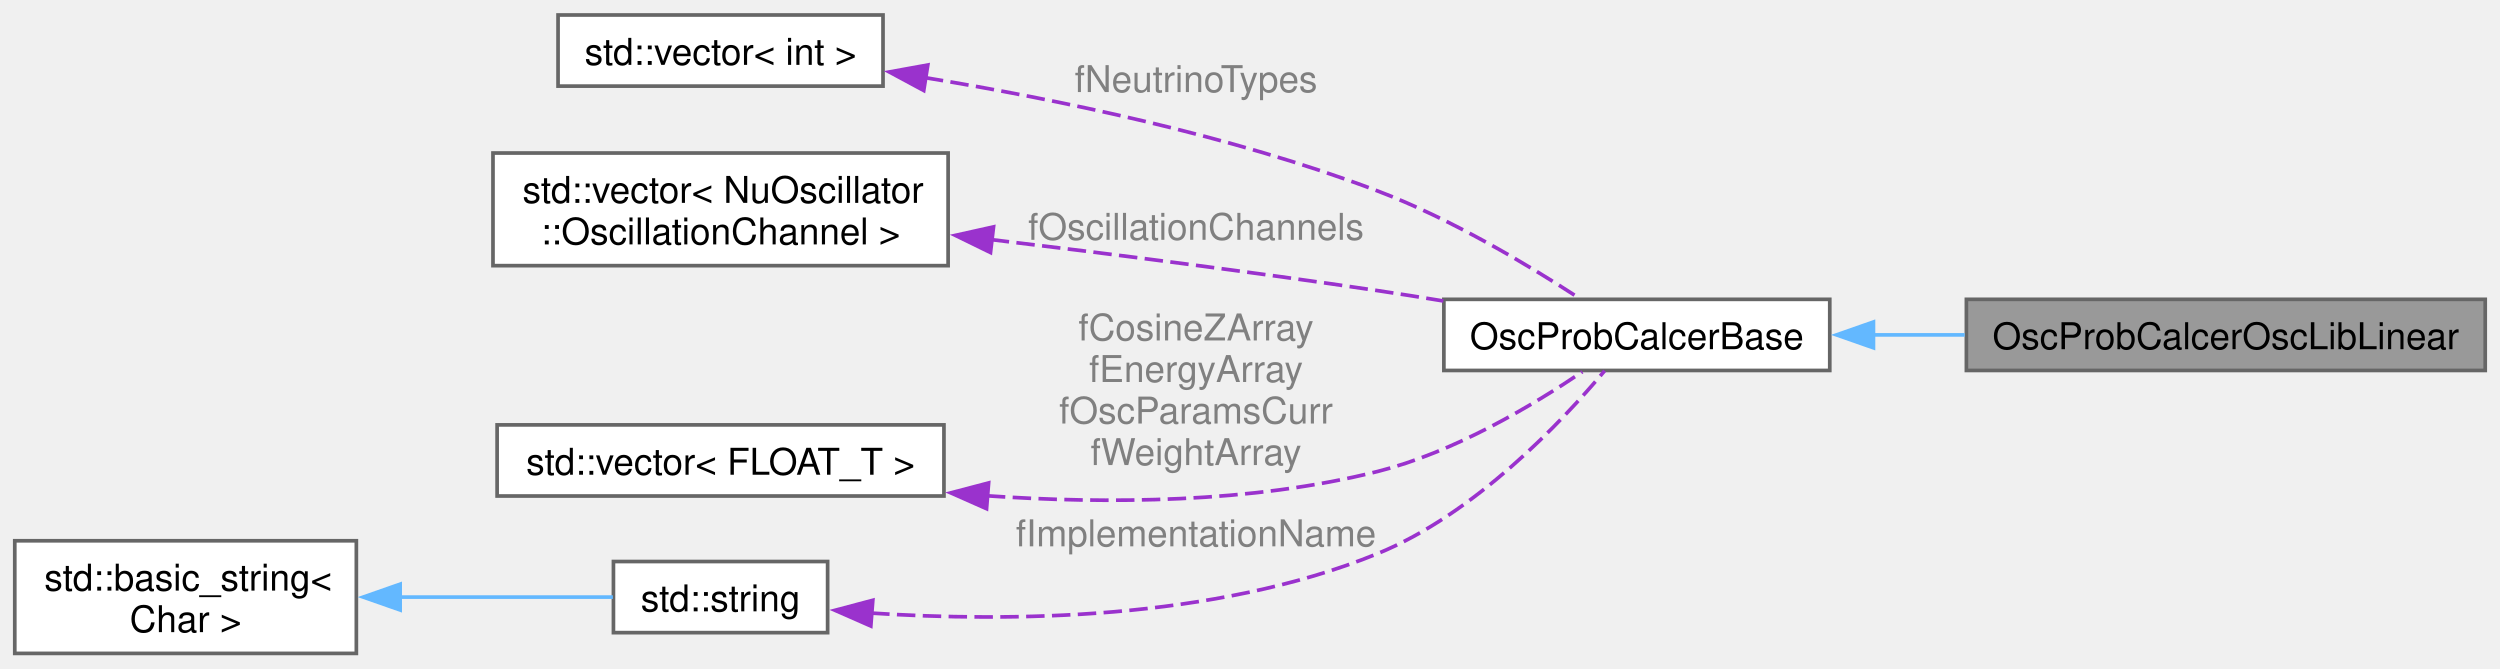
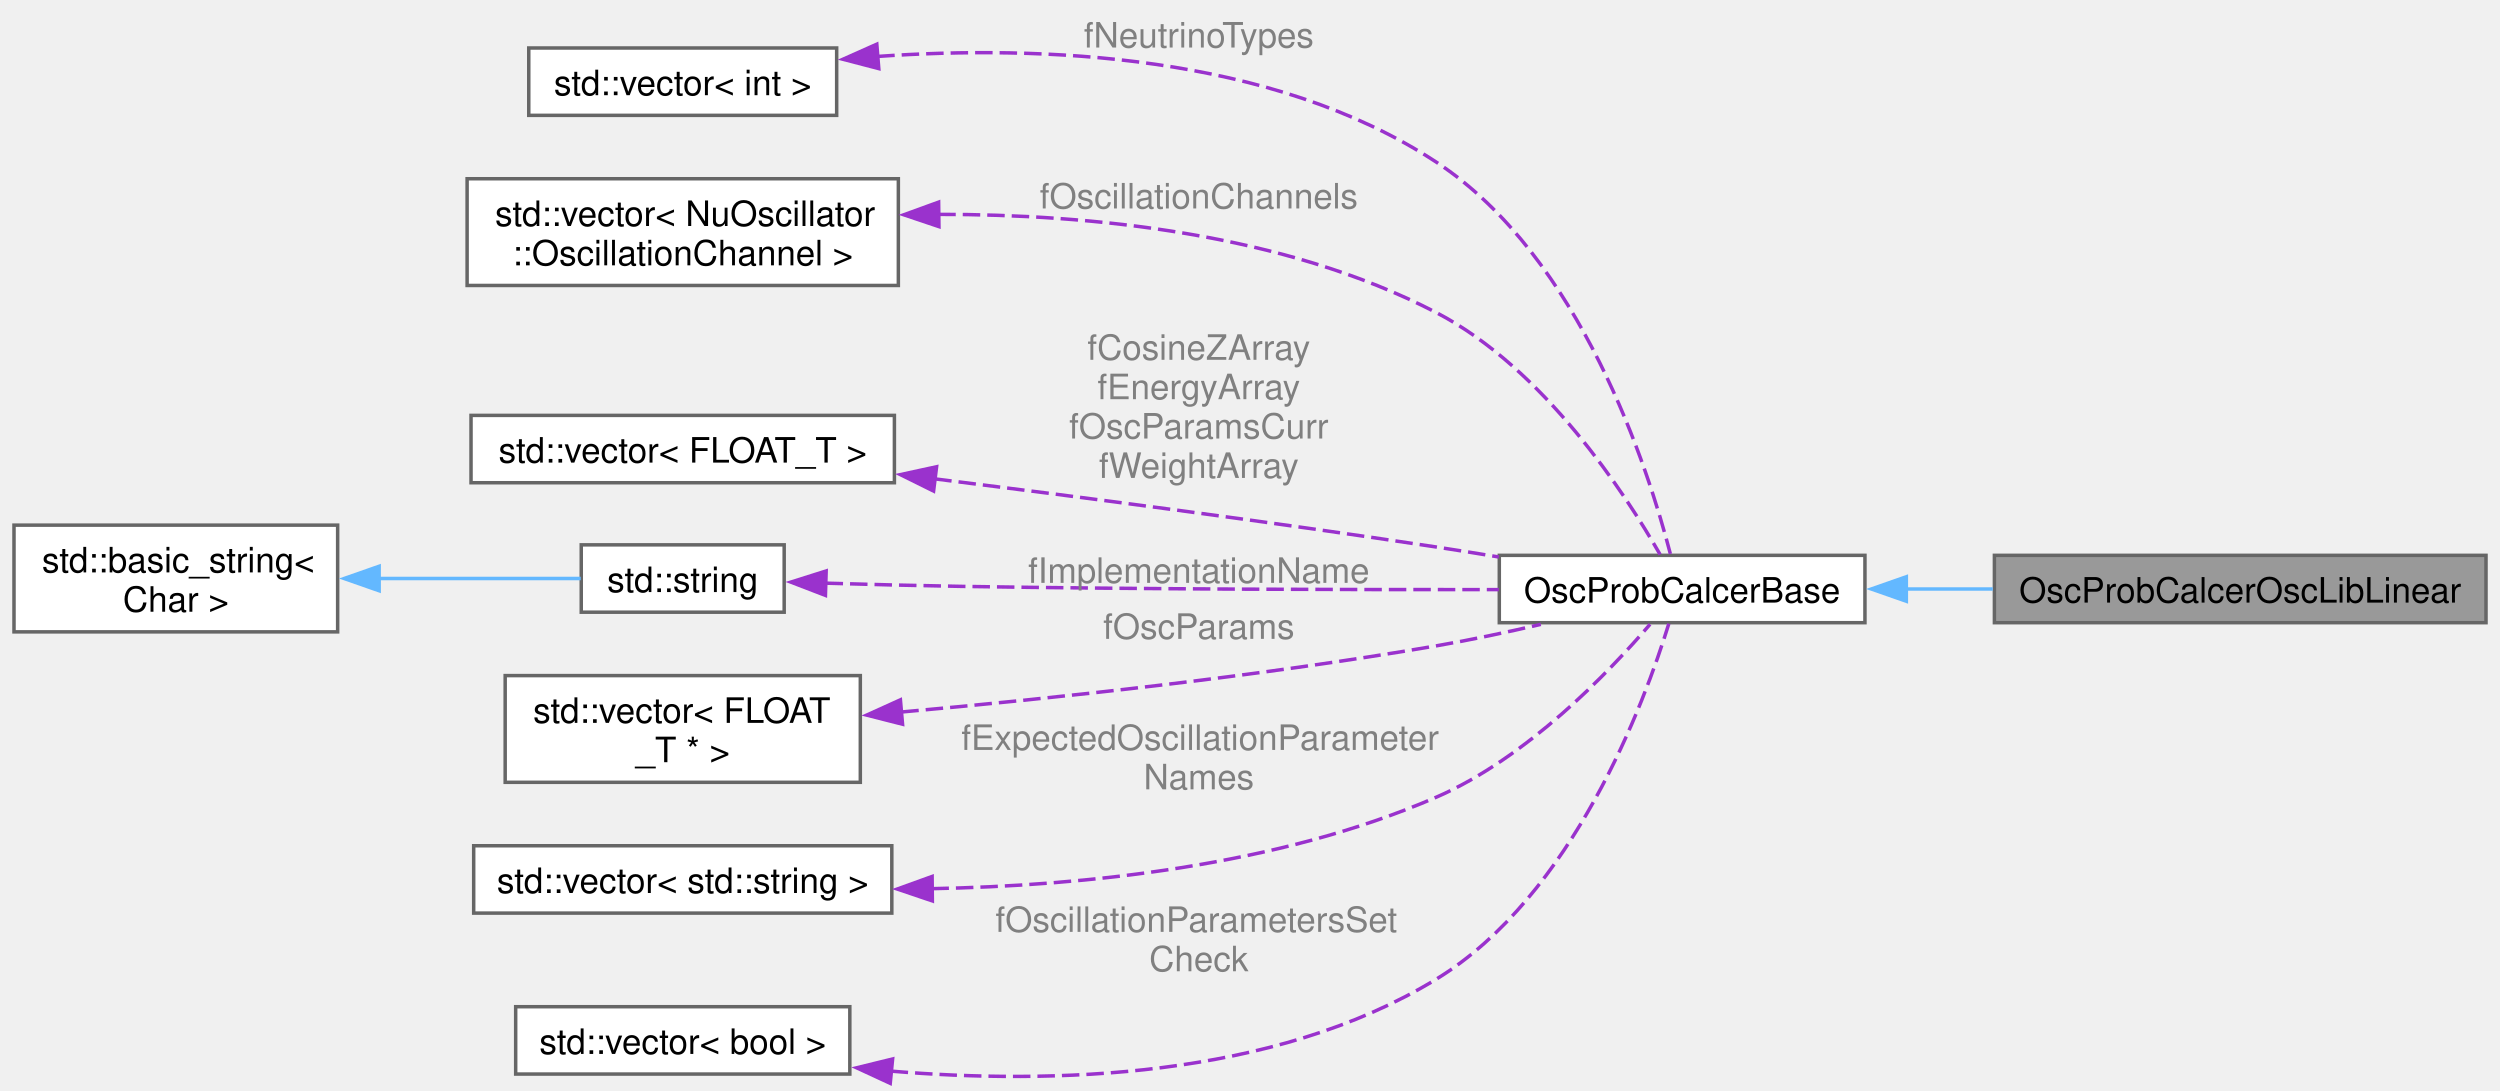
- <svg xmlns="http://www.w3.org/2000/svg" xmlns:xlink="http://www.w3.org/1999/xlink" width="677pt" height="181pt" viewBox="0.00 0.00 677.00 180.88">
-   <g id="graph0" class="graph" transform="scale(1 1) rotate(0) translate(4 176.88)">
+ <svg xmlns="http://www.w3.org/2000/svg" xmlns:xlink="http://www.w3.org/1999/xlink" width="715pt" height="312pt" viewBox="0.00 0.00 714.50 311.61">
+   <g id="graph0" class="graph" transform="scale(1 1) rotate(0) translate(4 307.61)">
    <g id="Node000001" class="node">
      <g id="a_Node000001">
        <a xlink:title="Oscillation calculation engine for linear propagation in NuFAST.">
-           <polygon fill="#999999" stroke="#666666" points="669,-95.88 528.5,-95.88 528.5,-76.62 669,-76.62 669,-95.88" />
-           <text text-anchor="middle" x="598.75" y="-82.38" font-family="Helvetica,sans-Serif" font-size="10.00">OscProbCalcerOscLibLinear</text>
+           <polygon fill="#999999" stroke="#666666" points="706.5,-148.98 566,-148.98 566,-129.73 706.5,-129.73 706.5,-148.98" />
+           <text text-anchor="middle" x="636.25" y="-135.48" font-family="Helvetica,sans-Serif" font-size="10.00">OscProbCalcerOscLibLinear</text>
        </a>
      </g>
    </g>
    <g id="Node000002" class="node">
      <g id="a_Node000002">
        <a xlink:href="classOscProbCalcerBase.html" target="_top" xlink:title="Oscillation calculation engine (CUDAProb3, ProbGPU, Prob3++, etc.) implementation agnostic base class...">
-           <polygon fill="white" stroke="#666666" points="491.5,-95.88 387,-95.88 387,-76.62 491.5,-76.62 491.5,-95.88" />
-           <text text-anchor="middle" x="439.25" y="-82.38" font-family="Helvetica,sans-Serif" font-size="10.00">OscProbCalcerBase</text>
+           <polygon fill="white" stroke="#666666" points="529,-148.98 424.5,-148.98 424.5,-129.73 529,-129.73 529,-148.98" />
+           <text text-anchor="middle" x="476.75" y="-135.48" font-family="Helvetica,sans-Serif" font-size="10.00">OscProbCalcerBase</text>
        </a>
      </g>
    </g>
    <g id="edge1_Node000001_Node000002" class="edge">
      <g id="a_edge1_Node000001_Node000002">
        <a xlink:title=" ">
-           <path fill="none" stroke="#63b8ff" d="M503.18,-86.25C511.35,-86.25 519.76,-86.25 528.03,-86.25" />
-           <polygon fill="#63b8ff" stroke="#63b8ff" points="503.33,-82.75 493.33,-86.25 503.33,-89.75 503.33,-82.75" />
+           <path fill="none" stroke="#63b8ff" d="M540.68,-139.36C548.85,-139.36 557.26,-139.36 565.53,-139.36" />
+           <polygon fill="#63b8ff" stroke="#63b8ff" points="540.83,-135.86 530.83,-139.36 540.83,-142.86 540.83,-135.86" />
        </a>
      </g>
    </g>
    <g id="Node000003" class="node">
      <g id="a_Node000003">
        <a xlink:title=" ">
-           <polygon fill="white" stroke="#666666" points="235.12,-172.88 147.12,-172.88 147.12,-153.62 235.12,-153.62 235.12,-172.88" />
-           <text text-anchor="middle" x="191.12" y="-159.38" font-family="Helvetica,sans-Serif" font-size="10.00">std::vector&lt; int &gt;</text>
+           <polygon fill="white" stroke="#666666" points="235.12,-293.98 147.12,-293.98 147.12,-274.73 235.12,-274.73 235.12,-293.98" />
+           <text text-anchor="middle" x="191.12" y="-280.48" font-family="Helvetica,sans-Serif" font-size="10.00">std::vector&lt; int &gt;</text>
        </a>
      </g>
    </g>
    <g id="edge2_Node000002_Node000003" class="edge">
      <g id="a_edge2_Node000002_Node000003">
        <a xlink:title=" ">
-           <path fill="none" stroke="#9a32cd" stroke-dasharray="5,2" d="M246.46,-155.92C282.09,-150.07 329.25,-140.32 369,-125.25 388.87,-117.72 409.89,-105.14 423.49,-96.3" />
-           <polygon fill="#9a32cd" stroke="#9a32cd" points="246.15,-152.43 236.82,-157.45 247.25,-159.34 246.15,-152.43" />
+           <path fill="none" stroke="#9a32cd" stroke-dasharray="5,2" d="M246.71,-291.56C292.99,-294.8 359.18,-292.41 406.5,-261.36 447.84,-234.24 467.16,-173.42 473.39,-149.39" />
+           <polygon fill="#9a32cd" stroke="#9a32cd" points="247.16,-288.09 236.91,-290.76 246.59,-295.07 247.16,-288.09" />
        </a>
      </g>
-       <text text-anchor="middle" x="319.88" y="-152" font-family="Helvetica,sans-Serif" font-size="10.00" fill="grey"> fNeutrinoTypes</text>
+       <text text-anchor="middle" x="338.62" y="-294.11" font-family="Helvetica,sans-Serif" font-size="10.00" fill="grey"> fNeutrinoTypes</text>
    </g>
    <g id="Node000004" class="node">
      <g id="a_Node000004">
        <a xlink:title=" ">
-           <polygon fill="white" stroke="#666666" points="252.75,-135.5 129.5,-135.5 129.5,-105 252.75,-105 252.75,-135.5" />
-           <text text-anchor="start" x="137.5" y="-122" font-family="Helvetica,sans-Serif" font-size="10.00">std::vector&lt; NuOscillator</text>
-           <text text-anchor="middle" x="191.12" y="-110.75" font-family="Helvetica,sans-Serif" font-size="10.00">::OscillationChannel &gt;</text>
+           <polygon fill="white" stroke="#666666" points="252.75,-256.61 129.5,-256.61 129.5,-226.11 252.75,-226.11 252.75,-256.61" />
+           <text text-anchor="start" x="137.5" y="-243.11" font-family="Helvetica,sans-Serif" font-size="10.00">std::vector&lt; NuOscillator</text>
+           <text text-anchor="middle" x="191.12" y="-231.86" font-family="Helvetica,sans-Serif" font-size="10.00">::OscillationChannel &gt;</text>
        </a>
      </g>
    </g>
    <g id="edge3_Node000002_Node000004" class="edge">
      <g id="a_edge3_Node000002_Node000004">
        <a xlink:title=" ">
-           <path fill="none" stroke="#9a32cd" stroke-dasharray="5,2" d="M264.29,-112.07C296.4,-108.22 334.64,-103.36 369,-98.25 374.79,-97.39 380.85,-96.43 386.86,-95.44" />
-           <polygon fill="#9a32cd" stroke="#9a32cd" points="264.23,-108.55 254.71,-113.2 265.05,-115.5 264.23,-108.55" />
+           <path fill="none" stroke="#9a32cd" stroke-dasharray="5,2" d="M264.15,-246.43C307.64,-246.47 362.89,-241.01 406.5,-218.36 437.25,-202.39 460.5,-166.61 470.45,-149.22" />
+           <polygon fill="#9a32cd" stroke="#9a32cd" points="264.35,-242.93 254.3,-246.31 264.26,-249.93 264.35,-242.93" />
        </a>
      </g>
-       <text text-anchor="middle" x="319.88" y="-112" font-family="Helvetica,sans-Serif" font-size="10.00" fill="grey"> fOscillationChannels</text>
+       <text text-anchor="middle" x="338.62" y="-248.11" font-family="Helvetica,sans-Serif" font-size="10.00" fill="grey"> fOscillationChannels</text>
    </g>
    <g id="Node000005" class="node">
      <g id="a_Node000005">
        <a xlink:title=" ">
-           <polygon fill="white" stroke="#666666" points="251.62,-61.88 130.62,-61.88 130.62,-42.62 251.62,-42.62 251.62,-61.88" />
-           <text text-anchor="middle" x="191.12" y="-48.38" font-family="Helvetica,sans-Serif" font-size="10.00">std::vector&lt; FLOAT_T &gt;</text>
+           <polygon fill="white" stroke="#666666" points="251.62,-188.98 130.62,-188.98 130.62,-169.73 251.62,-169.73 251.62,-188.98" />
+           <text text-anchor="middle" x="191.12" y="-175.48" font-family="Helvetica,sans-Serif" font-size="10.00">std::vector&lt; FLOAT_T &gt;</text>
        </a>
      </g>
    </g>
    <g id="edge4_Node000002_Node000005" class="edge">
      <g id="a_edge4_Node000002_Node000005">
        <a xlink:title=" ">
-           <path fill="none" stroke="#9a32cd" stroke-dasharray="5,2" d="M263.24,-42.68C295.91,-40.41 334.89,-40.71 369,-49.25 389.76,-54.45 411.1,-67.19 424.5,-76.26" />
-           <polygon fill="#9a32cd" stroke="#9a32cd" points="263.16,-39.18 253.47,-43.47 263.72,-46.16 263.16,-39.18" />
+           <path fill="none" stroke="#9a32cd" stroke-dasharray="5,2" d="M263,-170.86C304.82,-165.65 358.74,-158.61 406.5,-151.36 412.29,-150.48 418.34,-149.51 424.36,-148.51" />
+           <polygon fill="#9a32cd" stroke="#9a32cd" points="262.82,-167.35 253.32,-172.05 263.68,-174.3 262.82,-167.35" />
        </a>
      </g>
-       <text text-anchor="middle" x="319.88" y="-84.75" font-family="Helvetica,sans-Serif" font-size="10.00" fill="grey"> fCosineZArray</text>
-       <text text-anchor="middle" x="319.88" y="-73.5" font-family="Helvetica,sans-Serif" font-size="10.00" fill="grey">fEnergyArray</text>
-       <text text-anchor="middle" x="319.88" y="-62.25" font-family="Helvetica,sans-Serif" font-size="10.00" fill="grey">fOscParamsCurr</text>
-       <text text-anchor="middle" x="319.88" y="-51" font-family="Helvetica,sans-Serif" font-size="10.00" fill="grey">fWeightArray</text>
+       <text text-anchor="middle" x="338.62" y="-204.86" font-family="Helvetica,sans-Serif" font-size="10.00" fill="grey"> fCosineZArray</text>
+       <text text-anchor="middle" x="338.62" y="-193.61" font-family="Helvetica,sans-Serif" font-size="10.00" fill="grey">fEnergyArray</text>
+       <text text-anchor="middle" x="338.62" y="-182.36" font-family="Helvetica,sans-Serif" font-size="10.00" fill="grey">fOscParamsCurr</text>
+       <text text-anchor="middle" x="338.62" y="-171.11" font-family="Helvetica,sans-Serif" font-size="10.00" fill="grey">fWeightArray</text>
    </g>
    <g id="Node000006" class="node">
      <g id="a_Node000006">
        <a xlink:title=" ">
-           <polygon fill="white" stroke="#666666" points="220.12,-24.88 162.12,-24.88 162.12,-5.62 220.12,-5.62 220.12,-24.88" />
-           <text text-anchor="middle" x="191.12" y="-11.38" font-family="Helvetica,sans-Serif" font-size="10.00">std::string</text>
+           <polygon fill="white" stroke="#666666" points="220.12,-151.98 162.12,-151.98 162.12,-132.73 220.12,-132.73 220.12,-151.98" />
+           <text text-anchor="middle" x="191.12" y="-138.48" font-family="Helvetica,sans-Serif" font-size="10.00">std::string</text>
        </a>
      </g>
    </g>
    <g id="edge5_Node000002_Node000006" class="edge">
      <g id="a_edge5_Node000002_Node000006">
        <a xlink:title=" ">
-           <path fill="none" stroke="#9a32cd" stroke-dasharray="5,2" d="M231.9,-10.92C268.83,-8.48 324.64,-8.92 369,-27 395.37,-37.75 418.9,-62.67 430.54,-76.53" />
-           <polygon fill="#9a32cd" stroke="#9a32cd" points="231.82,-7.41 222.12,-11.67 232.36,-14.39 231.82,-7.41" />
+           <path fill="none" stroke="#9a32cd" stroke-dasharray="5,2" d="M231.94,-141.03C244.37,-140.66 258.13,-140.31 270.75,-140.11 323.06,-139.27 382.89,-139.14 424.36,-139.19" />
+           <polygon fill="#9a32cd" stroke="#9a32cd" points="231.91,-137.53 222.02,-141.33 232.12,-144.52 231.91,-137.53" />
        </a>
      </g>
-       <text text-anchor="middle" x="319.88" y="-29" font-family="Helvetica,sans-Serif" font-size="10.00" fill="grey"> fImplementationName</text>
+       <text text-anchor="middle" x="338.62" y="-141.11" font-family="Helvetica,sans-Serif" font-size="10.00" fill="grey"> fImplementationName</text>
    </g>
    <g id="Node000007" class="node">
      <g id="a_Node000007">
        <a xlink:title=" ">
-           <polygon fill="white" stroke="#666666" points="92.5,-30.5 0,-30.5 0,0 92.5,0 92.5,-30.5" />
-           <text text-anchor="start" x="8" y="-17" font-family="Helvetica,sans-Serif" font-size="10.00">std::basic_string&lt;</text>
-           <text text-anchor="middle" x="46.25" y="-5.75" font-family="Helvetica,sans-Serif" font-size="10.00"> Char &gt;</text>
+           <polygon fill="white" stroke="#666666" points="92.5,-157.61 0,-157.61 0,-127.11 92.5,-127.11 92.5,-157.61" />
+           <text text-anchor="start" x="8" y="-144.11" font-family="Helvetica,sans-Serif" font-size="10.00">std::basic_string&lt;</text>
+           <text text-anchor="middle" x="46.25" y="-132.86" font-family="Helvetica,sans-Serif" font-size="10.00"> Char &gt;</text>
        </a>
      </g>
    </g>
    <g id="edge6_Node000006_Node000007" class="edge">
      <g id="a_edge6_Node000006_Node000007">
        <a xlink:title=" ">
-           <path fill="none" stroke="#63b8ff" d="M104.3,-15.25C124.13,-15.25 145.51,-15.25 161.97,-15.25" />
-           <polygon fill="#63b8ff" stroke="#63b8ff" points="104.36,-11.75 94.36,-15.25 104.36,-18.75 104.36,-11.75" />
+           <path fill="none" stroke="#63b8ff" d="M104.3,-142.36C124.13,-142.36 145.51,-142.36 161.97,-142.36" />
+           <polygon fill="#63b8ff" stroke="#63b8ff" points="104.36,-138.86 94.36,-142.36 104.36,-145.86 104.36,-138.86" />
        </a>
      </g>
    </g>
+     <g id="Node000008" class="node">
+       <g id="a_Node000008">
+         <a xlink:title=" ">
+           <polygon fill="white" stroke="#666666" points="241.88,-114.61 140.38,-114.61 140.38,-84.11 241.88,-84.11 241.88,-114.61" />
+           <text text-anchor="start" x="148.38" y="-101.11" font-family="Helvetica,sans-Serif" font-size="10.00">std::vector&lt; FLOAT</text>
+           <text text-anchor="middle" x="191.12" y="-89.86" font-family="Helvetica,sans-Serif" font-size="10.00">_T * &gt;</text>
+         </a>
+       </g>
+     </g>
+     <g id="edge7_Node000002_Node000008" class="edge">
+       <g id="a_edge7_Node000002_Node000008">
+         <a xlink:title=" ">
+           <path fill="none" stroke="#9a32cd" stroke-dasharray="5,2" d="M253.59,-104.2C296.6,-108.06 355.29,-114.3 406.5,-123.11 416.24,-124.79 426.65,-127 436.37,-129.25" />
+           <polygon fill="#9a32cd" stroke="#9a32cd" points="253.95,-100.71 243.69,-103.32 253.34,-107.69 253.95,-100.71" />
+         </a>
+       </g>
+       <text text-anchor="middle" x="338.62" y="-125.11" font-family="Helvetica,sans-Serif" font-size="10.00" fill="grey"> fOscParams</text>
+     </g>
+     <g id="Node000009" class="node">
+       <g id="a_Node000009">
+         <a xlink:title=" ">
+           <polygon fill="white" stroke="#666666" points="250.88,-65.98 131.38,-65.98 131.38,-46.73 250.88,-46.73 250.88,-65.98" />
+           <text text-anchor="middle" x="191.12" y="-52.48" font-family="Helvetica,sans-Serif" font-size="10.00">std::vector&lt; std::string &gt;</text>
+         </a>
+       </g>
+     </g>
+     <g id="edge8_Node000002_Node000009" class="edge">
+       <g id="a_edge8_Node000002_Node000009">
+         <a xlink:title=" ">
+           <path fill="none" stroke="#9a32cd" stroke-dasharray="5,2" d="M262.2,-53.71C305.43,-54.53 361.1,-60.15 406.5,-79.86 432.38,-91.09 455.75,-115.47 467.59,-129.28" />
+           <polygon fill="#9a32cd" stroke="#9a32cd" points="262.47,-50.21 252.43,-53.61 262.4,-57.21 262.47,-50.21" />
+         </a>
+       </g>
+       <text text-anchor="start" x="270.75" y="-93.36" font-family="Helvetica,sans-Serif" font-size="10.00" fill="grey"> fExpectedOscillationParameter</text>
+       <text text-anchor="middle" x="338.62" y="-82.11" font-family="Helvetica,sans-Serif" font-size="10.00" fill="grey">Names</text>
+     </g>
+     <g id="Node000010" class="node">
+       <g id="a_Node000010">
+         <a xlink:title=" ">
+           <polygon fill="white" stroke="#666666" points="238.88,-19.98 143.38,-19.98 143.38,-0.73 238.88,-0.73 238.88,-19.98" />
+           <text text-anchor="middle" x="191.12" y="-6.48" font-family="Helvetica,sans-Serif" font-size="10.00">std::vector&lt; bool &gt;</text>
+         </a>
+       </g>
+     </g>
+     <g id="edge9_Node000002_Node000010" class="edge">
+       <g id="a_edge9_Node000002_Node000010">
+         <a xlink:title=" ">
+           <path fill="none" stroke="#9a32cd" stroke-dasharray="5,2" d="M250.54,-1.58C296.29,2.26 359.79,0.67 406.5,-27.86 445.59,-51.73 465.99,-106.85 472.95,-129.44" />
+           <polygon fill="#9a32cd" stroke="#9a32cd" points="250.43,1.92 240.82,-2.52 251.11,-5.04 250.43,1.92" />
+         </a>
+       </g>
+       <text text-anchor="start" x="280.5" y="-41.36" font-family="Helvetica,sans-Serif" font-size="10.00" fill="grey"> fOscillationParametersSet</text>
+       <text text-anchor="middle" x="338.62" y="-30.11" font-family="Helvetica,sans-Serif" font-size="10.00" fill="grey">Check</text>
+     </g>
  </g>
</svg>
